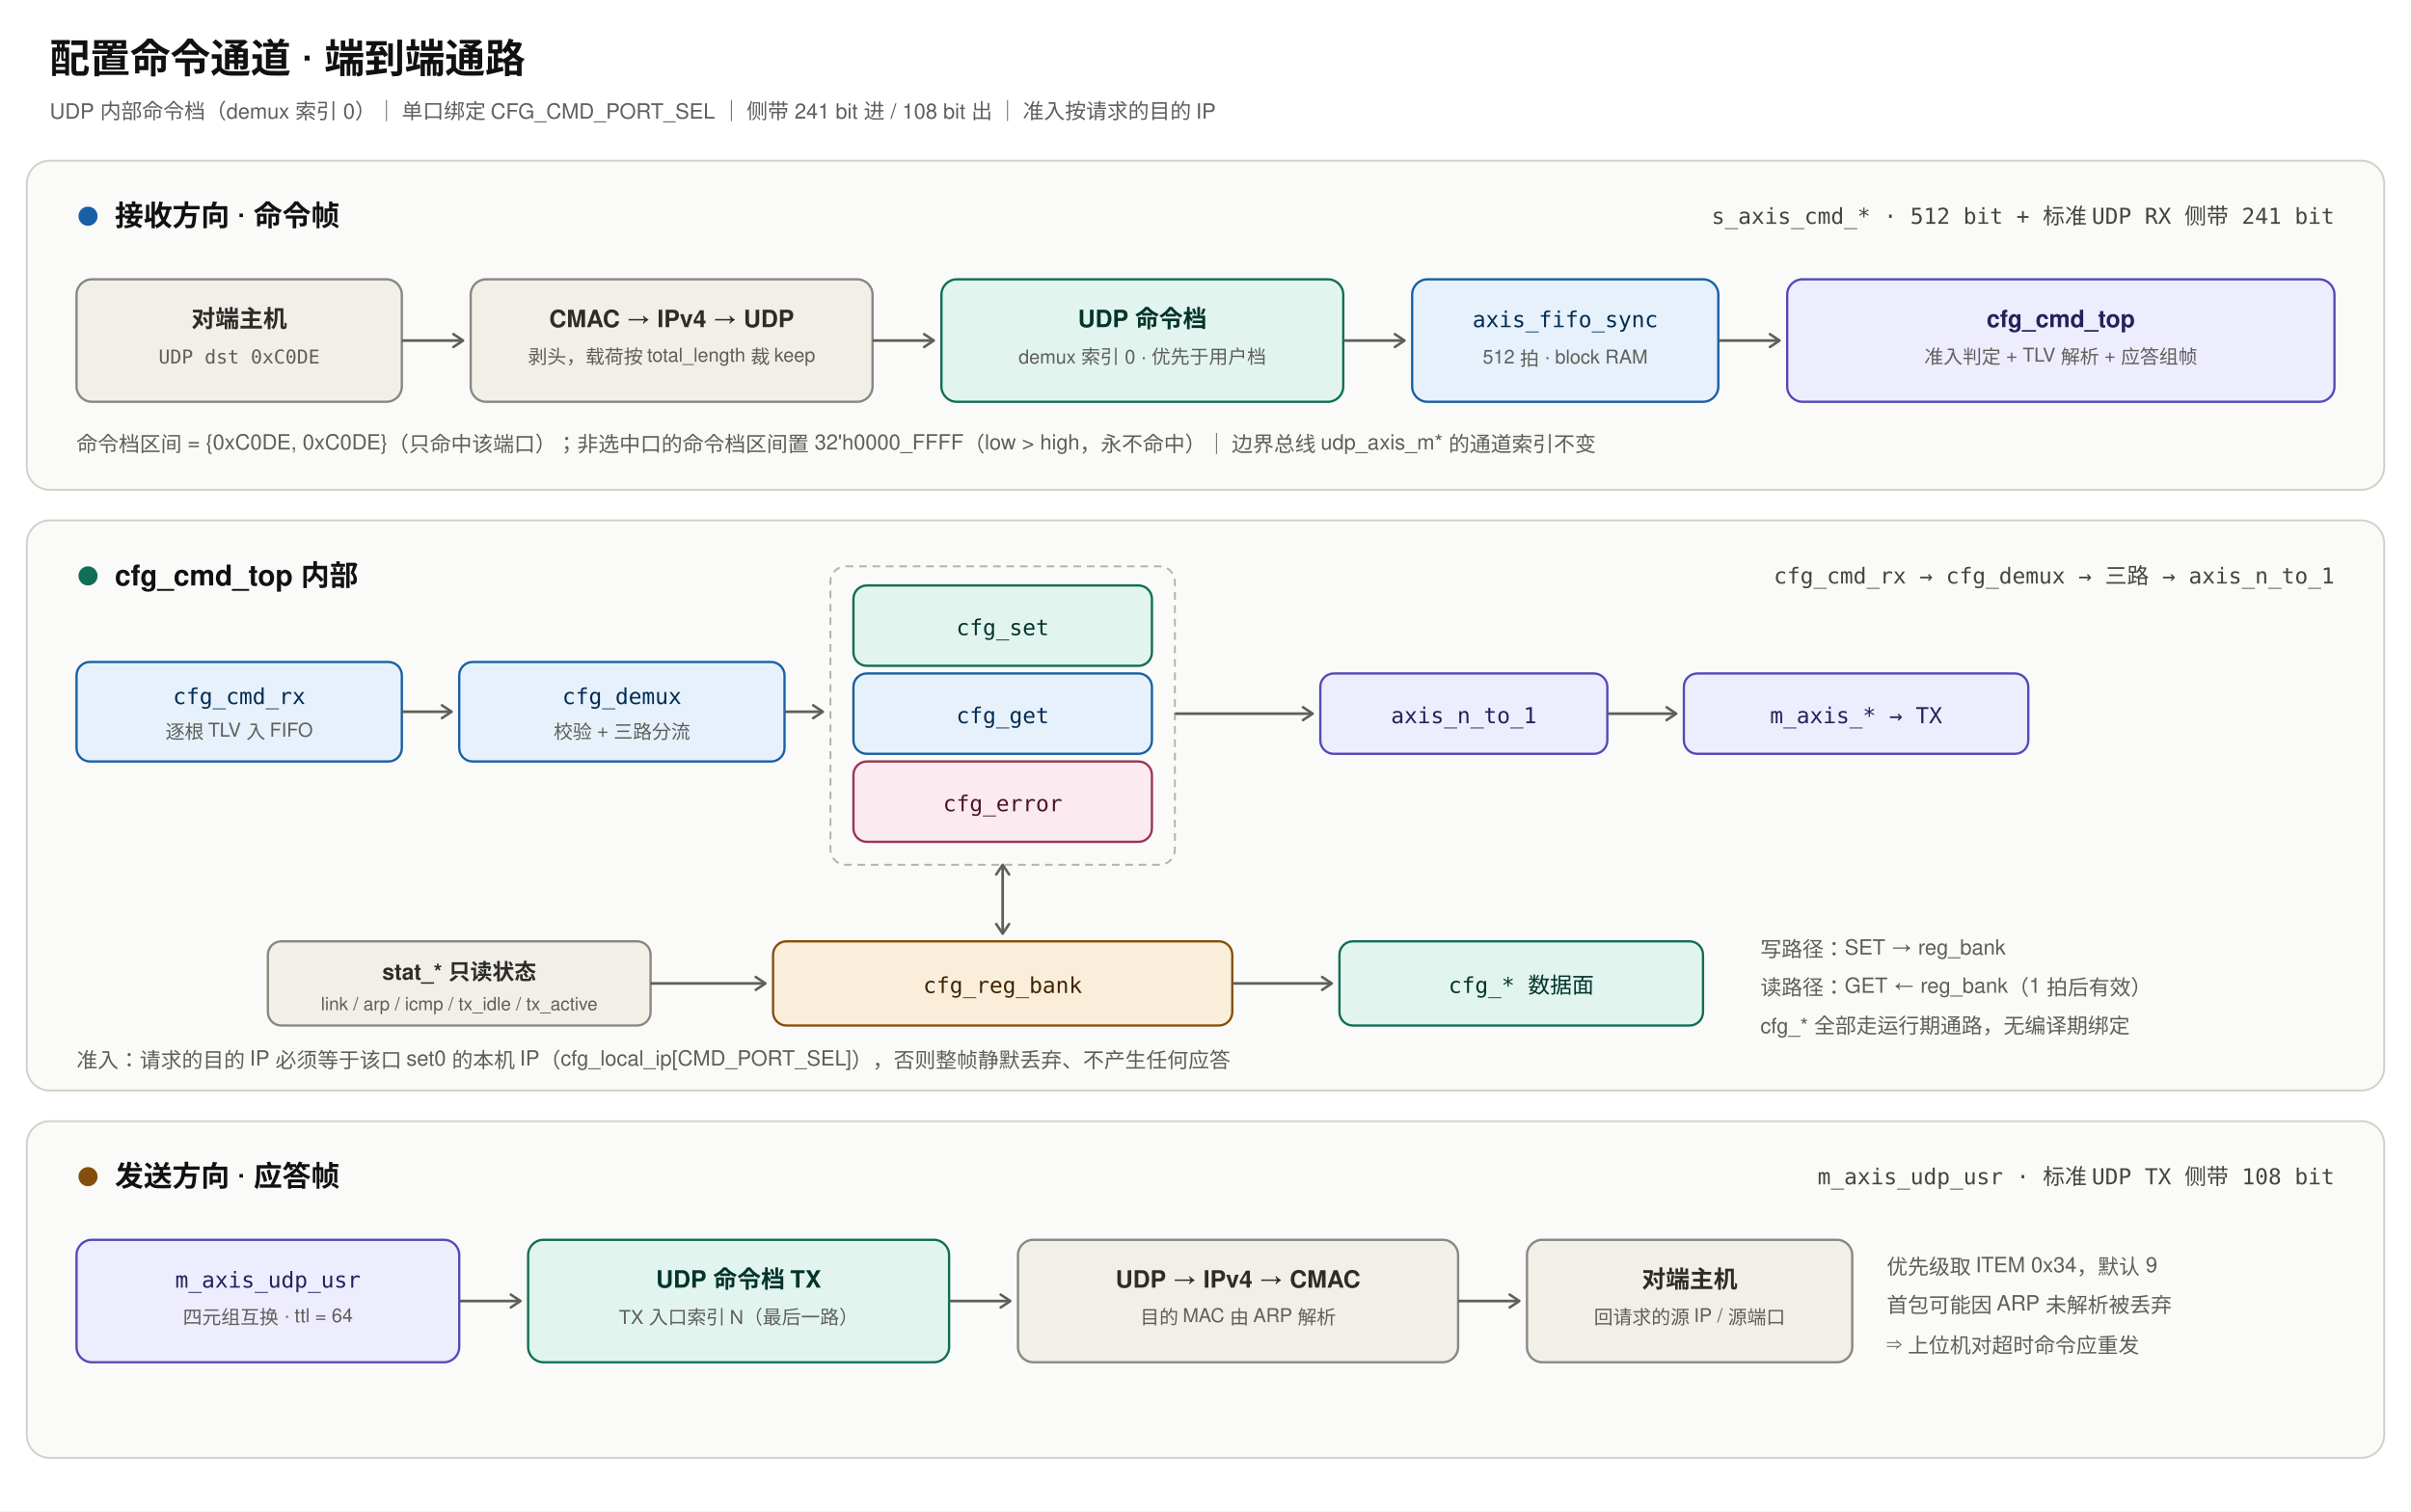
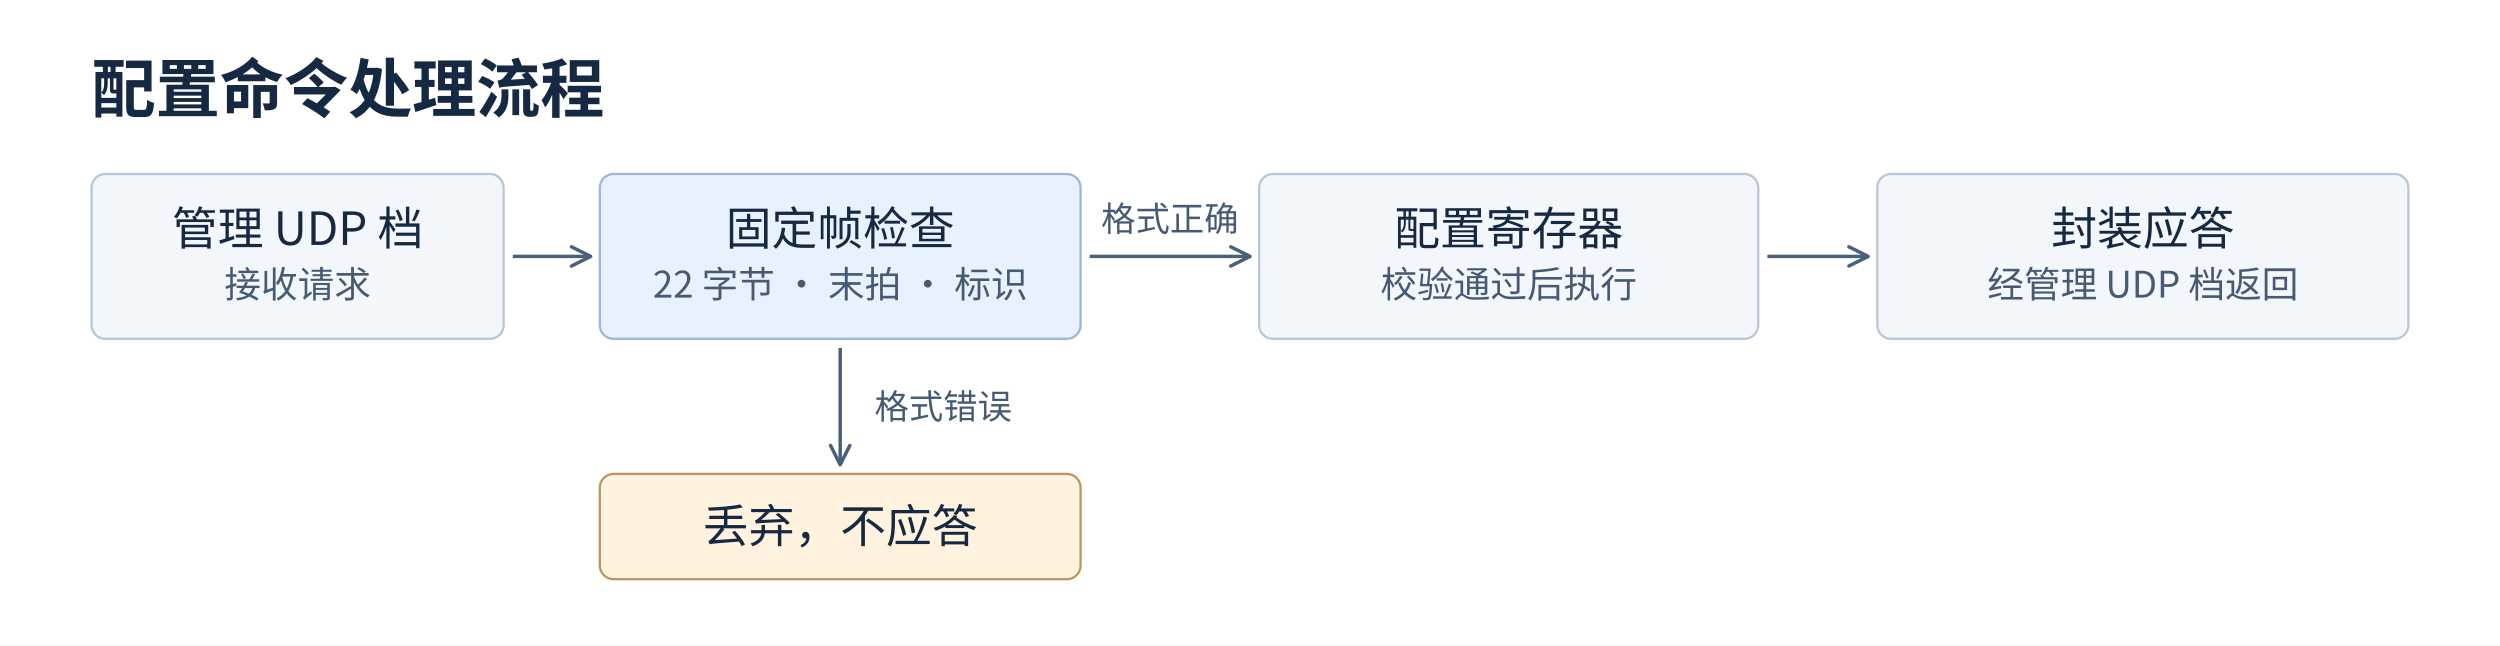
- <svg xmlns="http://www.w3.org/2000/svg" viewBox="0 0 1260 790" width="1260" height="790" role="img">
-   <rect x="0" y="0" width="1260" height="790" fill="#FFFFFF" />
+ <svg xmlns="http://www.w3.org/2000/svg" width="1092" height="282" viewBox="0 0 1092 282" id="cfg_cmd_path-root" role="img" aria-labelledby="cent-cfg-path-title cent-cfg-path-desc">
  <defs>
-     <marker id="ar" viewBox="0 0 10 10" refX="8" refY="5" markerWidth="6" markerHeight="6" orient="auto-start-reverse">
-       <path d="M2 1L8 5L2 9" fill="none" stroke="#5F5E5A" stroke-width="1.6" stroke-linecap="round" stroke-linejoin="round" />
+     <marker id="cent-cfg-path-arrow" viewBox="0 0 10 10" refX="9" refY="5" markerWidth="7" markerHeight="7" orient="auto">
+       <path d="M1 1 L9 5 L1 9" fill="none" stroke="#486079" stroke-width="1.45" stroke-linecap="round" stroke-linejoin="round" />
    </marker>
  </defs>
-   <text x="26" y="38" font-family="Helvetica,Arial,sans-serif" font-size="21" font-weight="600" fill="#111111">配置命令通道 · 端到端通路</text>
-   <text x="26" y="62" font-family="Helvetica,Arial,sans-serif" font-size="11" fill="#5F5E5A">UDP 内部命令档（demux 索引 0）｜ 单口绑定 CFG_CMD_PORT_SEL ｜ 侧带 241 bit 进 / 108 bit 出 ｜ 准入按请求的目的 IP</text>
-   <rect x="14" y="84" width="1232" height="172" rx="12" fill="#FAFAF8" stroke="#D3D1C7" stroke-width="1" />
-   <circle cx="46" cy="113" r="5" fill="#185FA5" />
-   <text x="60" y="118" font-family="Helvetica,Arial,sans-serif" font-size="15" font-weight="600" fill="#111111">接收方向 · 命令帧</text>
-   <text x="1220" y="117" text-anchor="end" font-family="Consolas,Menlo,monospace" font-size="11.5" fill="#444441">s_axis_cmd_*  ·  512 bit + 标准 UDP RX 侧带 241 bit</text>
-   <rect x="40" y="146" width="170" height="64" rx="8" fill="#F1EFE8" stroke="#888780" stroke-width="1.2" />
-   <text x="125" y="171" text-anchor="middle" font-family="Helvetica,Arial,sans-serif" font-size="12.5" font-weight="600" fill="#2C2C2A">对端主机</text>
-   <text x="125" y="190" text-anchor="middle" font-family="Consolas,Menlo,monospace" font-size="10" fill="#5F5E5A">UDP dst 0xC0DE</text>
-   <path d="M210 178 H242" fill="none" stroke="#5F5E5A" stroke-width="1.4" marker-end="url(#ar)" />
-   <rect x="246" y="146" width="210" height="64" rx="8" fill="#F1EFE8" stroke="#888780" stroke-width="1.2" />
-   <text x="351" y="171" text-anchor="middle" font-family="Helvetica,Arial,sans-serif" font-size="12.5" font-weight="600" fill="#2C2C2A">CMAC → IPv4 → UDP</text>
-   <text x="351" y="190" text-anchor="middle" font-family="Helvetica,Arial,sans-serif" font-size="10" fill="#5F5E5A">剥头，载荷按 total_length 裁 keep</text>
-   <path d="M456 178 H488" fill="none" stroke="#5F5E5A" stroke-width="1.4" marker-end="url(#ar)" />
-   <rect x="492" y="146" width="210" height="64" rx="8" fill="#E1F5EE" stroke="#0F6E56" stroke-width="1.2" />
-   <text x="597" y="171" text-anchor="middle" font-family="Helvetica,Arial,sans-serif" font-size="12.5" font-weight="600" fill="#04342C">UDP 命令档</text>
-   <text x="597" y="190" text-anchor="middle" font-family="Helvetica,Arial,sans-serif" font-size="10" fill="#5F5E5A">demux 索引 0 · 优先于用户档</text>
-   <path d="M702 178 H734" fill="none" stroke="#5F5E5A" stroke-width="1.4" marker-end="url(#ar)" />
-   <rect x="738" y="146" width="160" height="64" rx="8" fill="#E6F1FB" stroke="#185FA5" stroke-width="1.2" />
-   <text x="818" y="171" text-anchor="middle" font-family="Consolas,Menlo,monospace" font-size="11.5" fill="#042C53">axis_fifo_sync</text>
-   <text x="818" y="190" text-anchor="middle" font-family="Helvetica,Arial,sans-serif" font-size="10" fill="#5F5E5A">512 拍 · block RAM</text>
-   <path d="M898 178 H930" fill="none" stroke="#5F5E5A" stroke-width="1.4" marker-end="url(#ar)" />
-   <rect x="934" y="146" width="286" height="64" rx="8" fill="#EEEDFE" stroke="#534AB7" stroke-width="1.2" />
-   <text x="1077" y="171" text-anchor="middle" font-family="Helvetica,Arial,sans-serif" font-size="12.5" font-weight="600" fill="#26215C">cfg_cmd_top</text>
-   <text x="1077" y="190" text-anchor="middle" font-family="Helvetica,Arial,sans-serif" font-size="10" fill="#5F5E5A">准入判定 + TLV 解析 + 应答组帧</text>
-   <text x="40" y="236" font-family="Helvetica,Arial,sans-serif" font-size="11" fill="#5F5E5A">命令档区间 = {0xC0DE, 0xC0DE}（只命中该端口）；非选中口的命令档区间置 32'h0000_FFFF（low &gt; high，永不命中）｜ 边界总线 udp_axis_m* 的通道索引不变</text>
-   <rect x="14" y="272" width="1232" height="298" rx="12" fill="#FAFAF8" stroke="#D3D1C7" stroke-width="1" />
-   <circle cx="46" cy="301" r="5" fill="#0F6E56" />
-   <text x="60" y="306" font-family="Helvetica,Arial,sans-serif" font-size="15" font-weight="600" fill="#111111">cfg_cmd_top 内部</text>
-   <text x="1220" y="305" text-anchor="end" font-family="Consolas,Menlo,monospace" font-size="11.5" fill="#444441">cfg_cmd_rx → cfg_demux → 三路 → axis_n_to_1</text>
-   <rect x="40" y="346" width="170" height="52" rx="7" fill="#E6F1FB" stroke="#185FA5" stroke-width="1.2" />
-   <text x="125" y="368" text-anchor="middle" font-family="Consolas,Menlo,monospace" font-size="11.5" fill="#042C53">cfg_cmd_rx</text>
-   <text x="125" y="386" text-anchor="middle" font-family="Helvetica,Arial,sans-serif" font-size="10" fill="#5F5E5A">逐根 TLV 入 FIFO</text>
-   <path d="M210 372 H236" fill="none" stroke="#5F5E5A" stroke-width="1.4" marker-end="url(#ar)" />
-   <rect x="240" y="346" width="170" height="52" rx="7" fill="#E6F1FB" stroke="#185FA5" stroke-width="1.2" />
-   <text x="325" y="368" text-anchor="middle" font-family="Consolas,Menlo,monospace" font-size="11.5" fill="#042C53">cfg_demux</text>
-   <text x="325" y="386" text-anchor="middle" font-family="Helvetica,Arial,sans-serif" font-size="10" fill="#5F5E5A">校验 + 三路分流</text>
-   <path d="M410 372 H430" fill="none" stroke="#5F5E5A" stroke-width="1.4" marker-end="url(#ar)" />
-   <rect x="434" y="296" width="180" height="156" rx="8" fill="none" stroke="#B4B2A9" stroke-width="1" stroke-dasharray="4 3" />
-   <rect x="446" y="306" width="156" height="42" rx="7" fill="#E1F5EE" stroke="#0F6E56" stroke-width="1.2" />
-   <text x="524" y="332" text-anchor="middle" font-family="Consolas,Menlo,monospace" font-size="11.5" fill="#04342C">cfg_set</text>
-   <rect x="446" y="352" width="156" height="42" rx="7" fill="#E6F1FB" stroke="#185FA5" stroke-width="1.2" />
-   <text x="524" y="378" text-anchor="middle" font-family="Consolas,Menlo,monospace" font-size="11.5" fill="#042C53">cfg_get</text>
-   <rect x="446" y="398" width="156" height="42" rx="7" fill="#FBEAF0" stroke="#993556" stroke-width="1.2" />
-   <text x="524" y="424" text-anchor="middle" font-family="Consolas,Menlo,monospace" font-size="11.5" fill="#4B1528">cfg_error</text>
-   <path d="M614 373 H686" fill="none" stroke="#5F5E5A" stroke-width="1.4" marker-end="url(#ar)" />
-   <rect x="690" y="352" width="150" height="42" rx="7" fill="#EEEDFE" stroke="#534AB7" stroke-width="1.2" />
-   <text x="765" y="378" text-anchor="middle" font-family="Consolas,Menlo,monospace" font-size="11.5" fill="#26215C">axis_n_to_1</text>
-   <path d="M840 373 H876" fill="none" stroke="#5F5E5A" stroke-width="1.4" marker-end="url(#ar)" />
-   <rect x="880" y="352" width="180" height="42" rx="7" fill="#EEEDFE" stroke="#534AB7" stroke-width="1.2" />
-   <text x="970" y="378" text-anchor="middle" font-family="Consolas,Menlo,monospace" font-size="11.5" fill="#26215C">m_axis_* → TX</text>
-   <path d="M524 452 V488" fill="none" stroke="#5F5E5A" stroke-width="1.4" marker-start="url(#ar)" marker-end="url(#ar)" />
-   <rect x="404" y="492" width="240" height="44" rx="7" fill="#FAEEDA" stroke="#854F0B" stroke-width="1.2" />
-   <text x="524" y="519" text-anchor="middle" font-family="Consolas,Menlo,monospace" font-size="11.5" fill="#412402">cfg_reg_bank</text>
-   <rect x="140" y="492" width="200" height="44" rx="7" fill="#F1EFE8" stroke="#888780" stroke-width="1.2" />
-   <text x="240" y="512" text-anchor="middle" font-family="Helvetica,Arial,sans-serif" font-size="11.5" font-weight="600" fill="#2C2C2A">stat_* 只读状态</text>
-   <text x="240" y="528" text-anchor="middle" font-family="Helvetica,Arial,sans-serif" font-size="9.5" fill="#5F5E5A">link / arp / icmp / tx_idle / tx_active</text>
-   <path d="M340 514 H400" fill="none" stroke="#5F5E5A" stroke-width="1.4" marker-end="url(#ar)" />
-   <rect x="700" y="492" width="190" height="44" rx="7" fill="#E1F5EE" stroke="#0F6E56" stroke-width="1.2" />
-   <text x="795" y="519" text-anchor="middle" font-family="Consolas,Menlo,monospace" font-size="11.5" fill="#04342C">cfg_* 数据面</text>
-   <path d="M644 514 H696" fill="none" stroke="#5F5E5A" stroke-width="1.4" marker-end="url(#ar)" />
-   <text x="920" y="500" font-family="Helvetica,Arial,sans-serif" font-size="11" fill="#5F5E5A">写路径：SET → reg_bank</text>
-   <text x="920" y="520" font-family="Helvetica,Arial,sans-serif" font-size="11" fill="#5F5E5A">读路径：GET ← reg_bank（1 拍后有效）</text>
-   <text x="920" y="540" font-family="Helvetica,Arial,sans-serif" font-size="11" fill="#5F5E5A">cfg_* 全部走运行期通路，无编译期绑定</text>
-   <text x="40" y="558" font-family="Helvetica,Arial,sans-serif" font-size="11" fill="#5F5E5A">准入：请求的目的 IP 必须等于该口 set0 的本机 IP（cfg_local_ip[CMD_PORT_SEL]），否则整帧静默丢弃、不产生任何应答</text>
-   <rect x="14" y="586" width="1232" height="176" rx="12" fill="#FAFAF8" stroke="#D3D1C7" stroke-width="1" />
-   <circle cx="46" cy="615" r="5" fill="#854F0B" />
-   <text x="60" y="620" font-family="Helvetica,Arial,sans-serif" font-size="15" font-weight="600" fill="#111111">发送方向 · 应答帧</text>
-   <text x="1220" y="619" text-anchor="end" font-family="Consolas,Menlo,monospace" font-size="11.5" fill="#444441">m_axis_udp_usr  ·  标准 UDP TX 侧带 108 bit</text>
-   <rect x="40" y="648" width="200" height="64" rx="8" fill="#EEEDFE" stroke="#534AB7" stroke-width="1.2" />
-   <text x="140" y="673" text-anchor="middle" font-family="Consolas,Menlo,monospace" font-size="11.5" fill="#26215C">m_axis_udp_usr</text>
-   <text x="140" y="692" text-anchor="middle" font-family="Helvetica,Arial,sans-serif" font-size="10" fill="#5F5E5A">四元组互换 · ttl = 64</text>
-   <path d="M240 680 H272" fill="none" stroke="#5F5E5A" stroke-width="1.4" marker-end="url(#ar)" />
-   <rect x="276" y="648" width="220" height="64" rx="8" fill="#E1F5EE" stroke="#0F6E56" stroke-width="1.2" />
-   <text x="386" y="673" text-anchor="middle" font-family="Helvetica,Arial,sans-serif" font-size="12.5" font-weight="600" fill="#04342C">UDP 命令档 TX</text>
-   <text x="386" y="692" text-anchor="middle" font-family="Helvetica,Arial,sans-serif" font-size="10" fill="#5F5E5A">TX 入口索引 N（最后一路）</text>
-   <path d="M496 680 H528" fill="none" stroke="#5F5E5A" stroke-width="1.4" marker-end="url(#ar)" />
-   <rect x="532" y="648" width="230" height="64" rx="8" fill="#F1EFE8" stroke="#888780" stroke-width="1.2" />
-   <text x="647" y="673" text-anchor="middle" font-family="Helvetica,Arial,sans-serif" font-size="12.5" font-weight="600" fill="#2C2C2A">UDP → IPv4 → CMAC</text>
-   <text x="647" y="692" text-anchor="middle" font-family="Helvetica,Arial,sans-serif" font-size="10" fill="#5F5E5A">目的 MAC 由 ARP 解析</text>
-   <path d="M762 680 H794" fill="none" stroke="#5F5E5A" stroke-width="1.4" marker-end="url(#ar)" />
-   <rect x="798" y="648" width="170" height="64" rx="8" fill="#F1EFE8" stroke="#888780" stroke-width="1.2" />
-   <text x="883" y="673" text-anchor="middle" font-family="Helvetica,Arial,sans-serif" font-size="12.5" font-weight="600" fill="#2C2C2A">对端主机</text>
-   <text x="883" y="692" text-anchor="middle" font-family="Helvetica,Arial,sans-serif" font-size="10" fill="#5F5E5A">回请求的源 IP / 源端口</text>
-   <text x="986" y="666" font-family="Helvetica,Arial,sans-serif" font-size="11" fill="#5F5E5A">优先级取 ITEM 0x34，默认 9</text>
-   <text x="986" y="686" font-family="Helvetica,Arial,sans-serif" font-size="11" fill="#5F5E5A">首包可能因 ARP 未解析被丢弃</text>
-   <text x="986" y="706" font-family="Helvetica,Arial,sans-serif" font-size="11" fill="#5F5E5A">⇒ 上位机对超时命令应重发</text>
+   <style>
+     #cfg_cmd_path-root text {
+       font-family: "Microsoft YaHei", "PingFang SC", "Noto Sans CJK SC", system-ui, sans-serif;
+       font-weight: 400;
+       fill: #152942;
+     }
+     #cfg_cmd_path-root .title { font-size: 28px; font-weight: 600; }
+     #cfg_cmd_path-root .step { font-size: 20px; text-anchor: middle; }
+     #cfg_cmd_path-root .detail { font-size: 16px; fill: #465b73; text-anchor: middle; }
+     #cfg_cmd_path-root .branch { font-size: 15px; fill: #465b73; }
+     #cfg_cmd_path-root .card { fill: #f3f6fa; stroke: #b8c7d6; }
+     #cfg_cmd_path-root .check { fill: #e8f2fe; stroke: #9bb7d5; }
+     #cfg_cmd_path-root .drop { fill: #fff2df; stroke: #bc955d; }
+     #cfg_cmd_path-root .arrow { fill: none; stroke: #486079; stroke-width: 1.5; marker-end: url(#cent-cfg-path-arrow); }
+   </style>
+   <rect width="1092" height="282" fill="#ffffff" />
+   <text x="40" y="49" class="title">配置命令处理流程</text>
+   <path d="M224 112 H258" class="arrow" />
+   <path d="M476 112 H546" class="arrow" />
+   <path d="M772 112 H816" class="arrow" />
+   <path d="M367 152 V203" class="arrow" />
+   <text x="511" y="101" class="branch" text-anchor="middle">格式正确</text>
+   <text x="382" y="183" class="branch">格式错误</text>
+   <rect x="40" y="76" width="180" height="72" rx="6" class="card" />
+   <text x="130" y="107" class="step">管理 UDP 档</text>
+   <text x="130" y="130" class="detail">接收请求</text>
+   <rect x="262" y="76" width="210" height="72" rx="6" class="check" />
+   <text x="367" y="107" class="step">固定帧检查</text>
+   <text x="367" y="130" class="detail">22 字节 · 末拍 · 标识</text>
+   <rect x="550" y="76" width="218" height="72" rx="6" class="card" />
+   <text x="659" y="107" class="step">配置寄存器</text>
+   <text x="659" y="130" class="detail">校验通过后执行</text>
+   <rect x="820" y="76" width="232" height="72" rx="6" class="card" />
+   <text x="936" y="107" class="step">封装应答</text>
+   <text x="936" y="130" class="detail">经管理 UDP 档返回</text>
+   <rect x="262" y="207" width="210" height="46" rx="6" class="drop" />
+   <text x="367" y="237" class="step">丢弃，不应答</text>
</svg>
